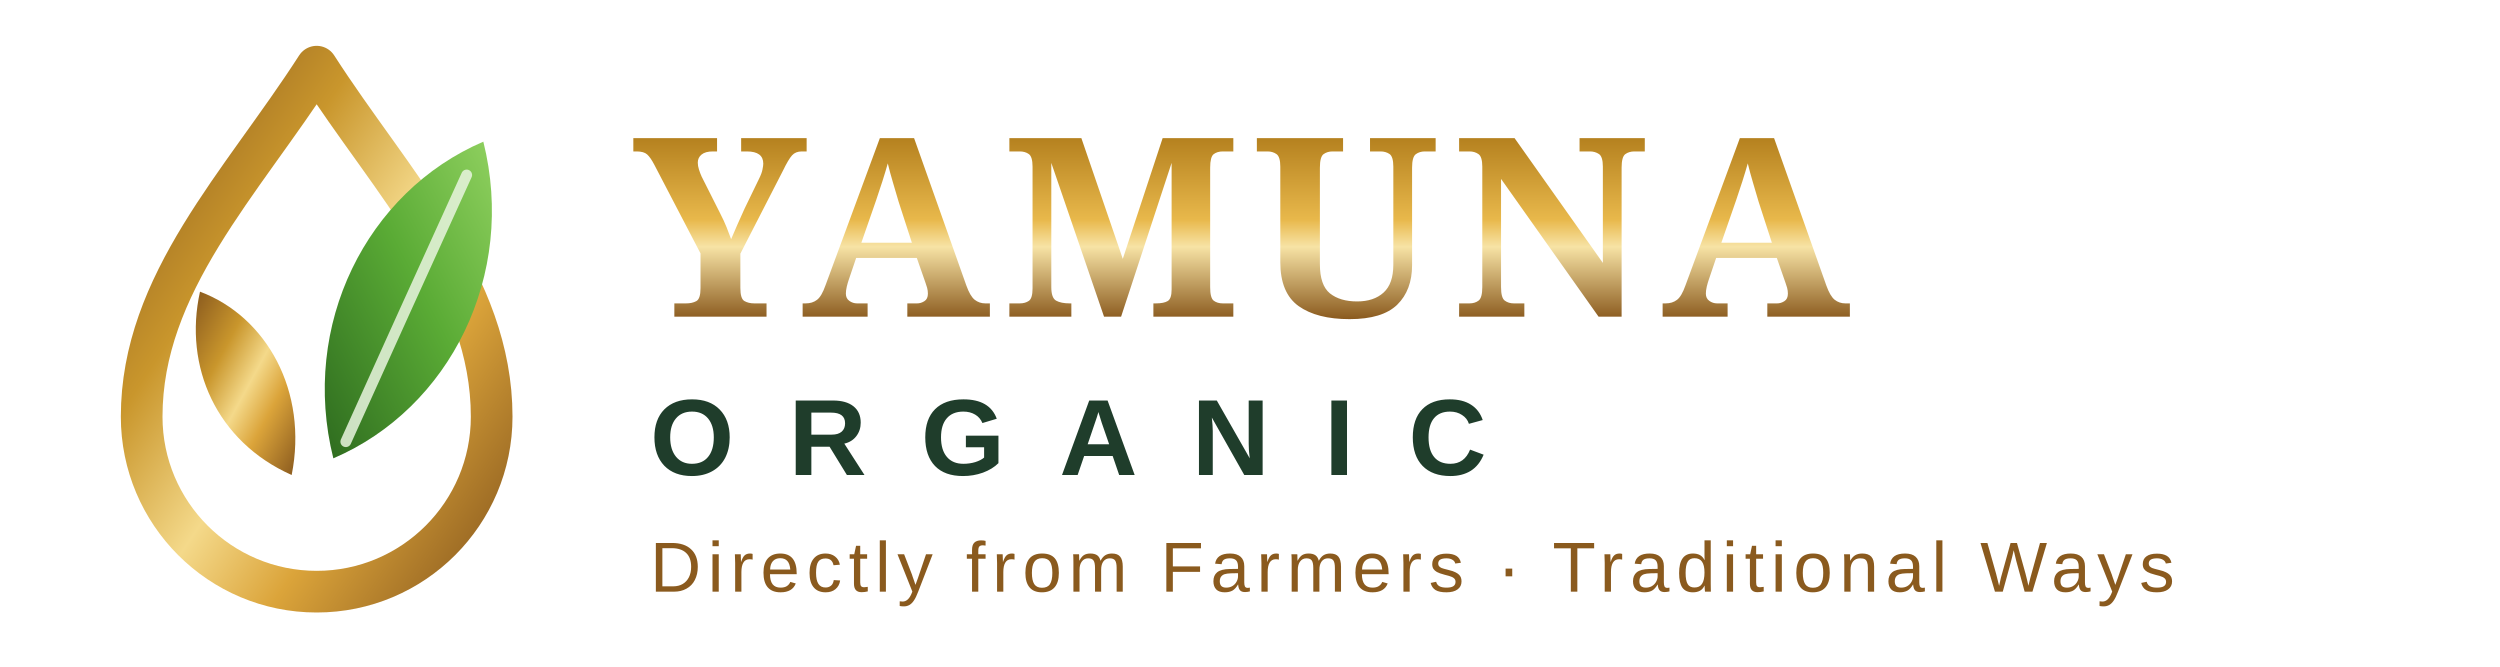
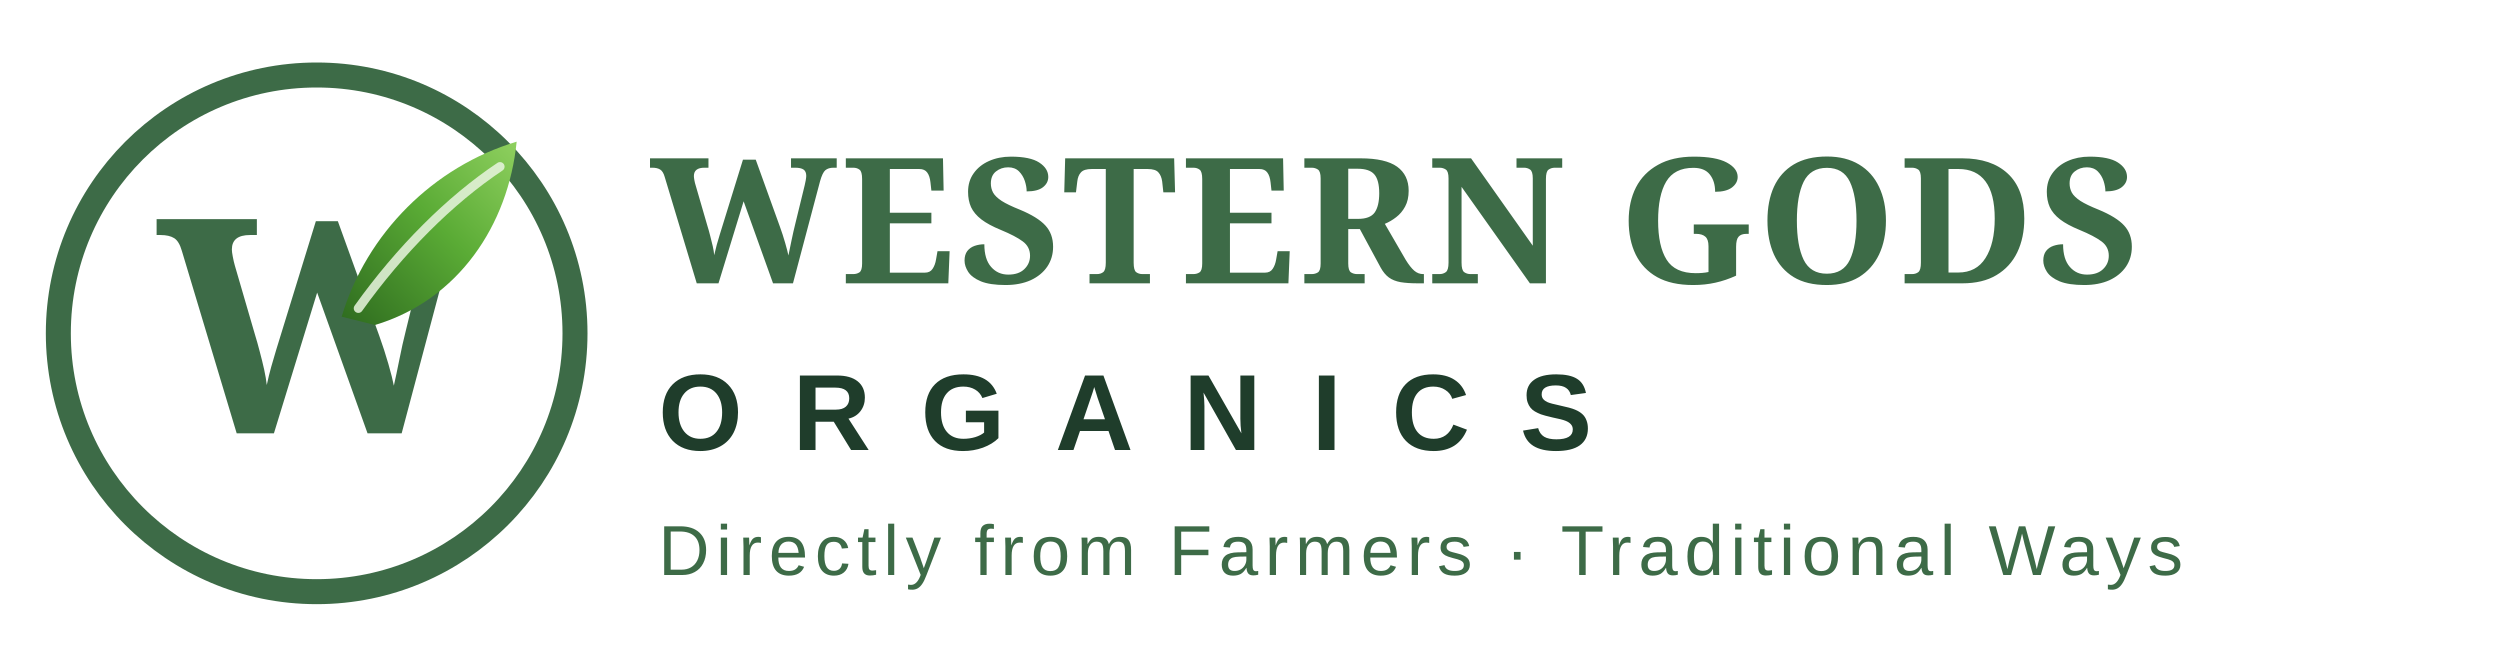
- <svg xmlns="http://www.w3.org/2000/svg" width="300" height="80" viewBox="0 0 300 80" role="img" aria-label="Yamuna Organic">
+ <svg xmlns="http://www.w3.org/2000/svg" width="300" height="80" viewBox="0 0 300 80" role="img" aria-label="Western Gods Organics">
  <defs>
-     <linearGradient id="yoGold" x1="0%" y1="0%" x2="100%" y2="100%">
-       <stop offset="0%" stop-color="#8a5a1e" />
-       <stop offset="30%" stop-color="#c9962c" />
-       <stop offset="52%" stop-color="#f4d98a" />
-       <stop offset="70%" stop-color="#dba43a" />
-       <stop offset="100%" stop-color="#8a5a1e" />
-     </linearGradient>
-     <linearGradient id="yoGoldText" x1="0%" y1="0%" x2="0%" y2="100%">
-       <stop offset="0%" stop-color="#b5811f" />
-       <stop offset="45%" stop-color="#e8b84b" />
-       <stop offset="60%" stop-color="#f7e3a5" />
-       <stop offset="100%" stop-color="#8a5a1e" />
-     </linearGradient>
-     <linearGradient id="yoLeaf" x1="0%" y1="100%" x2="100%" y2="0%">
+     <linearGradient id="wgLeaf" x1="0%" y1="100%" x2="100%" y2="0%">
      <stop offset="0%" stop-color="#2e6b1f" />
      <stop offset="55%" stop-color="#5aab35" />
      <stop offset="100%" stop-color="#8fd05f" />
    </linearGradient>
  </defs>
-   <g transform="translate(38,41)">
-     <path d="M 0,-33 C 9,-19 21,-7 21,9 A 21,21 0 1,1 -21,9 C -21,-7 -9,-19 0,-33 Z" fill="none" stroke="url(#yoGold)" stroke-width="5" stroke-linejoin="round" />
-     <path d="M 2,14 C -2,-2 6,-18 20,-24 C 24,-8 16,8 2,14 Z" fill="url(#yoLeaf)" />
-     <path d="M 3.5,12 C 8,2 13,-9 18,-20" fill="none" stroke="#e9f5df" stroke-width="1.3" stroke-linecap="round" opacity="0.85" />
-     <path d="M -3,16 C -12,12 -16,3 -14,-6 C -6,-3 -1,6 -3,16 Z" fill="url(#yoGold)" />
+   <g transform="translate(38,40)">
+     <circle r="31" fill="none" stroke="#3d6b47" stroke-width="3" />
+     <text x="0" y="12" text-anchor="middle" font-family="'Fraunces','Georgia',serif" font-size="36" font-weight="600" fill="#3d6b47">W</text>
+     <path d="M 3,-2 C 6,-12 14,-20 24,-23 C 23,-13 17,-4 7,-1 Z" fill="url(#wgLeaf)" />
+     <path d="M 5,-3 C 10,-10 16,-16 22,-20" fill="none" stroke="#e9f5df" stroke-width="1.1" stroke-linecap="round" opacity="0.85" />
  </g>
-   <text x="76" y="38" font-family="'Fraunces','Georgia',serif" font-size="30" font-weight="600" letter-spacing="1.5" fill="url(#yoGoldText)">YAMUNA</text>
-   <text x="78" y="57" font-family="'Work Sans','Arial',sans-serif" font-size="13" font-weight="600" letter-spacing="6.5" fill="#1f3d2b">ORGANIC</text>
-   <text x="78" y="71" font-family="'Work Sans','Arial',sans-serif" font-size="8.5" letter-spacing="0.8" fill="#8a5a1e">Directly from Farmers · Traditional Ways</text>
+   <text x="78" y="34" font-family="'Fraunces','Georgia',serif" font-size="21" font-weight="600" letter-spacing="0.5" fill="#3d6b47">WESTERN GODS</text>
+   <text x="79" y="54" font-family="'Work Sans','Arial',sans-serif" font-size="13" font-weight="600" letter-spacing="6" fill="#1f3d2b">ORGANICS</text>
+   <text x="79" y="69" font-family="'Work Sans','Arial',sans-serif" font-size="8.5" letter-spacing="0.8" fill="#3d6b47">Directly from Farmers · Traditional Ways</text>
</svg>
